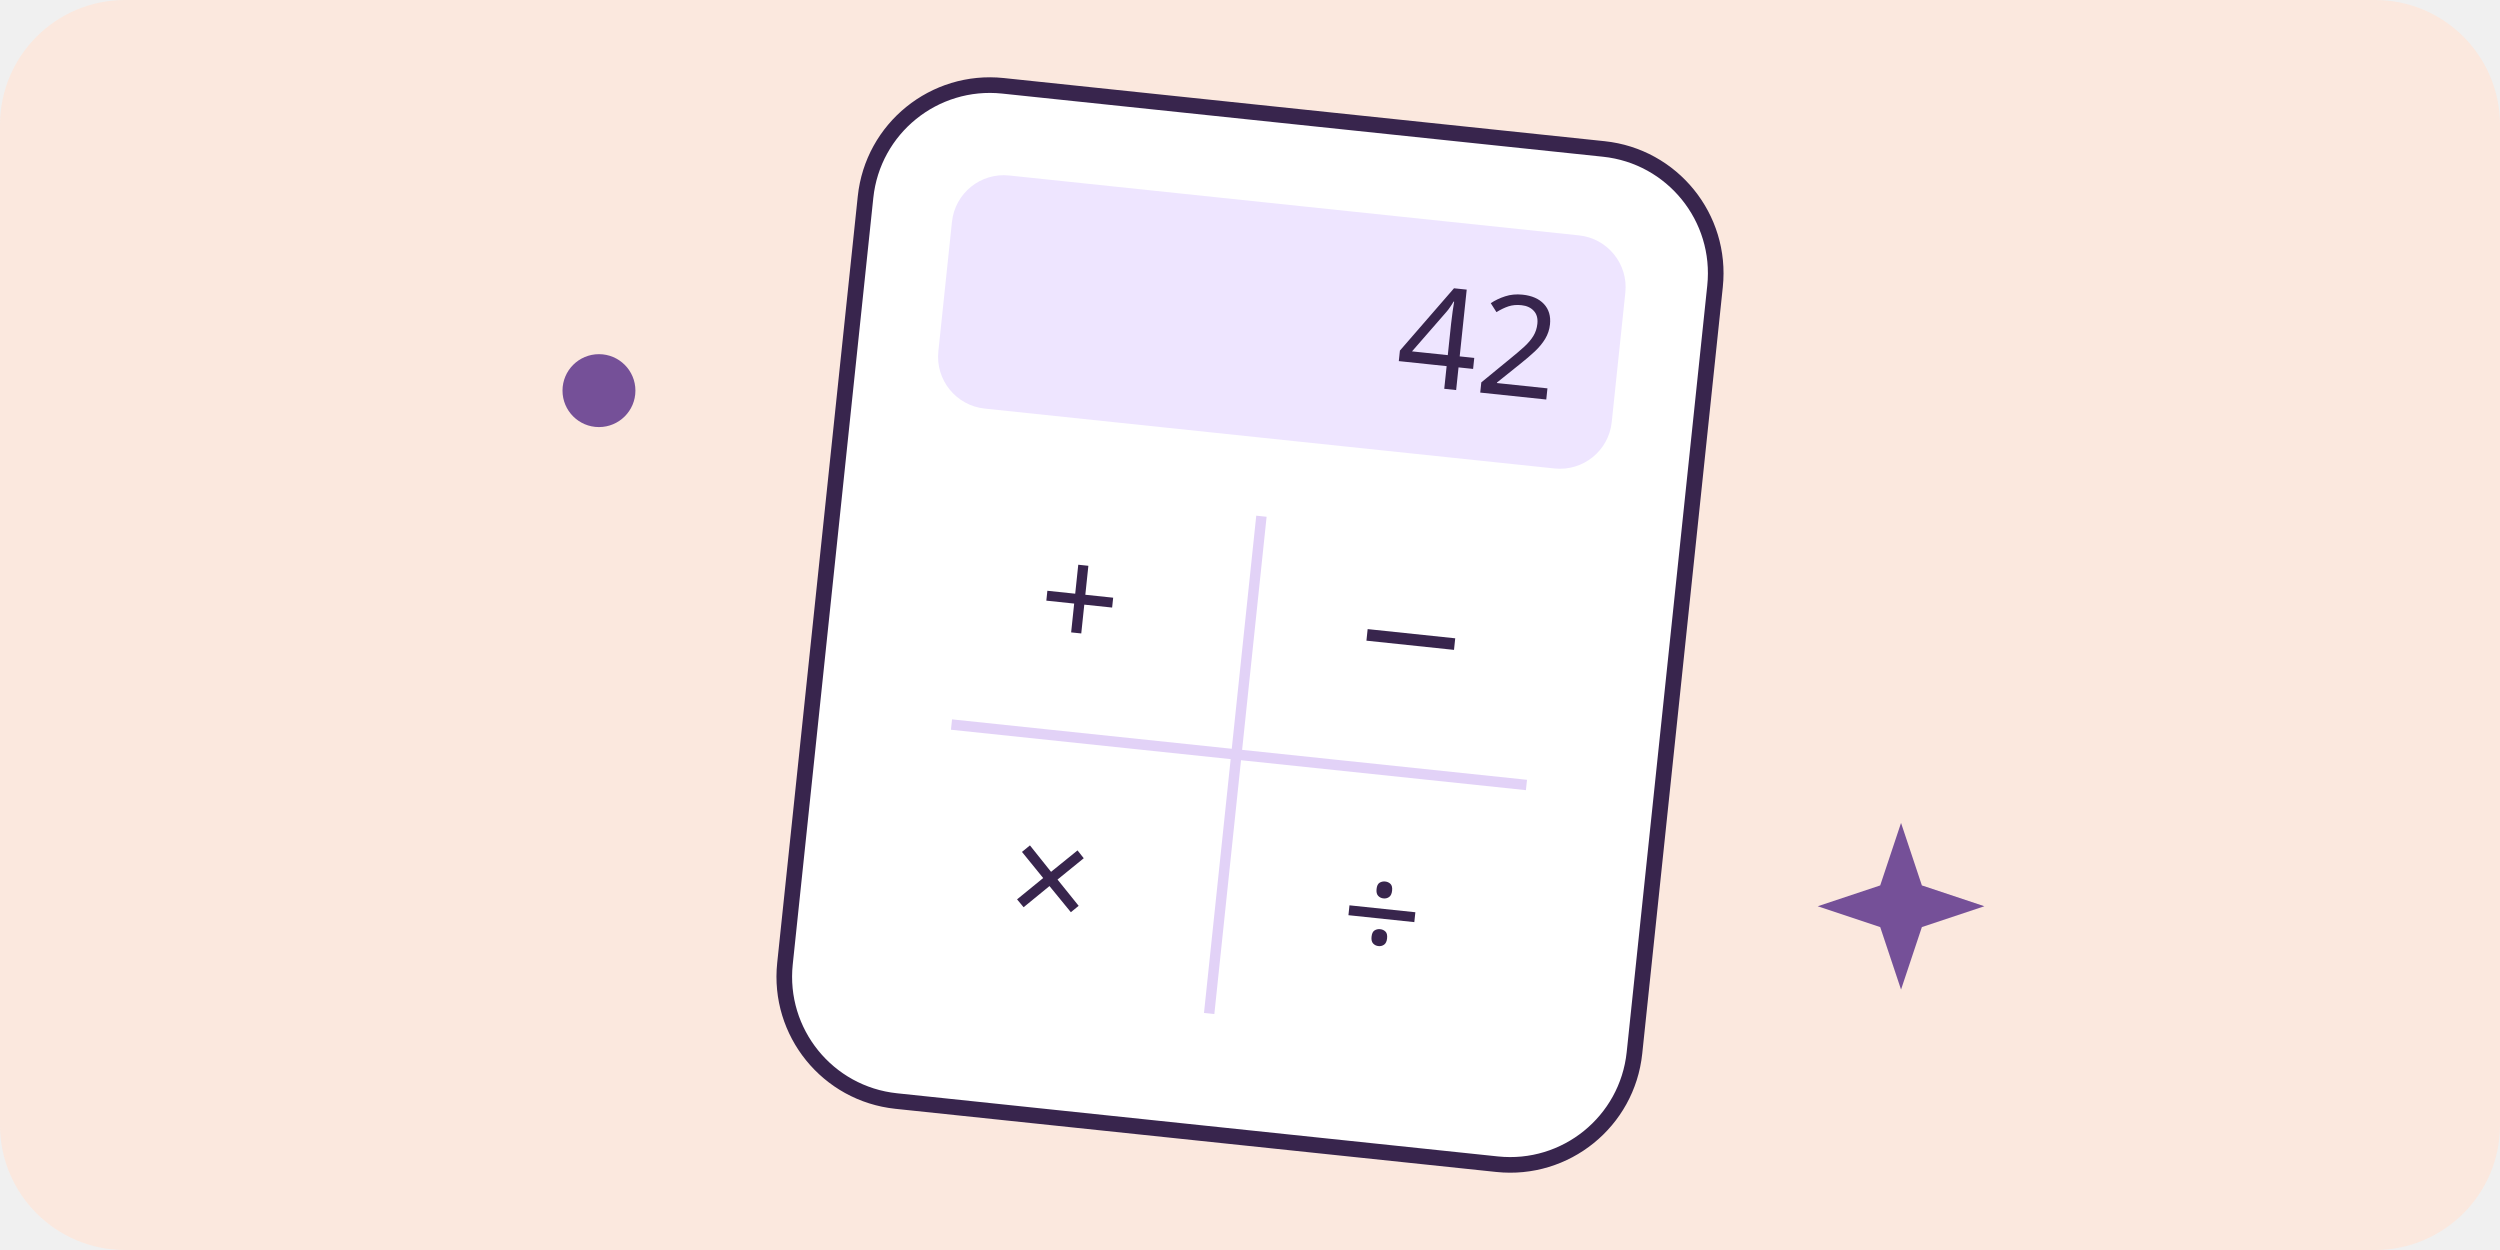
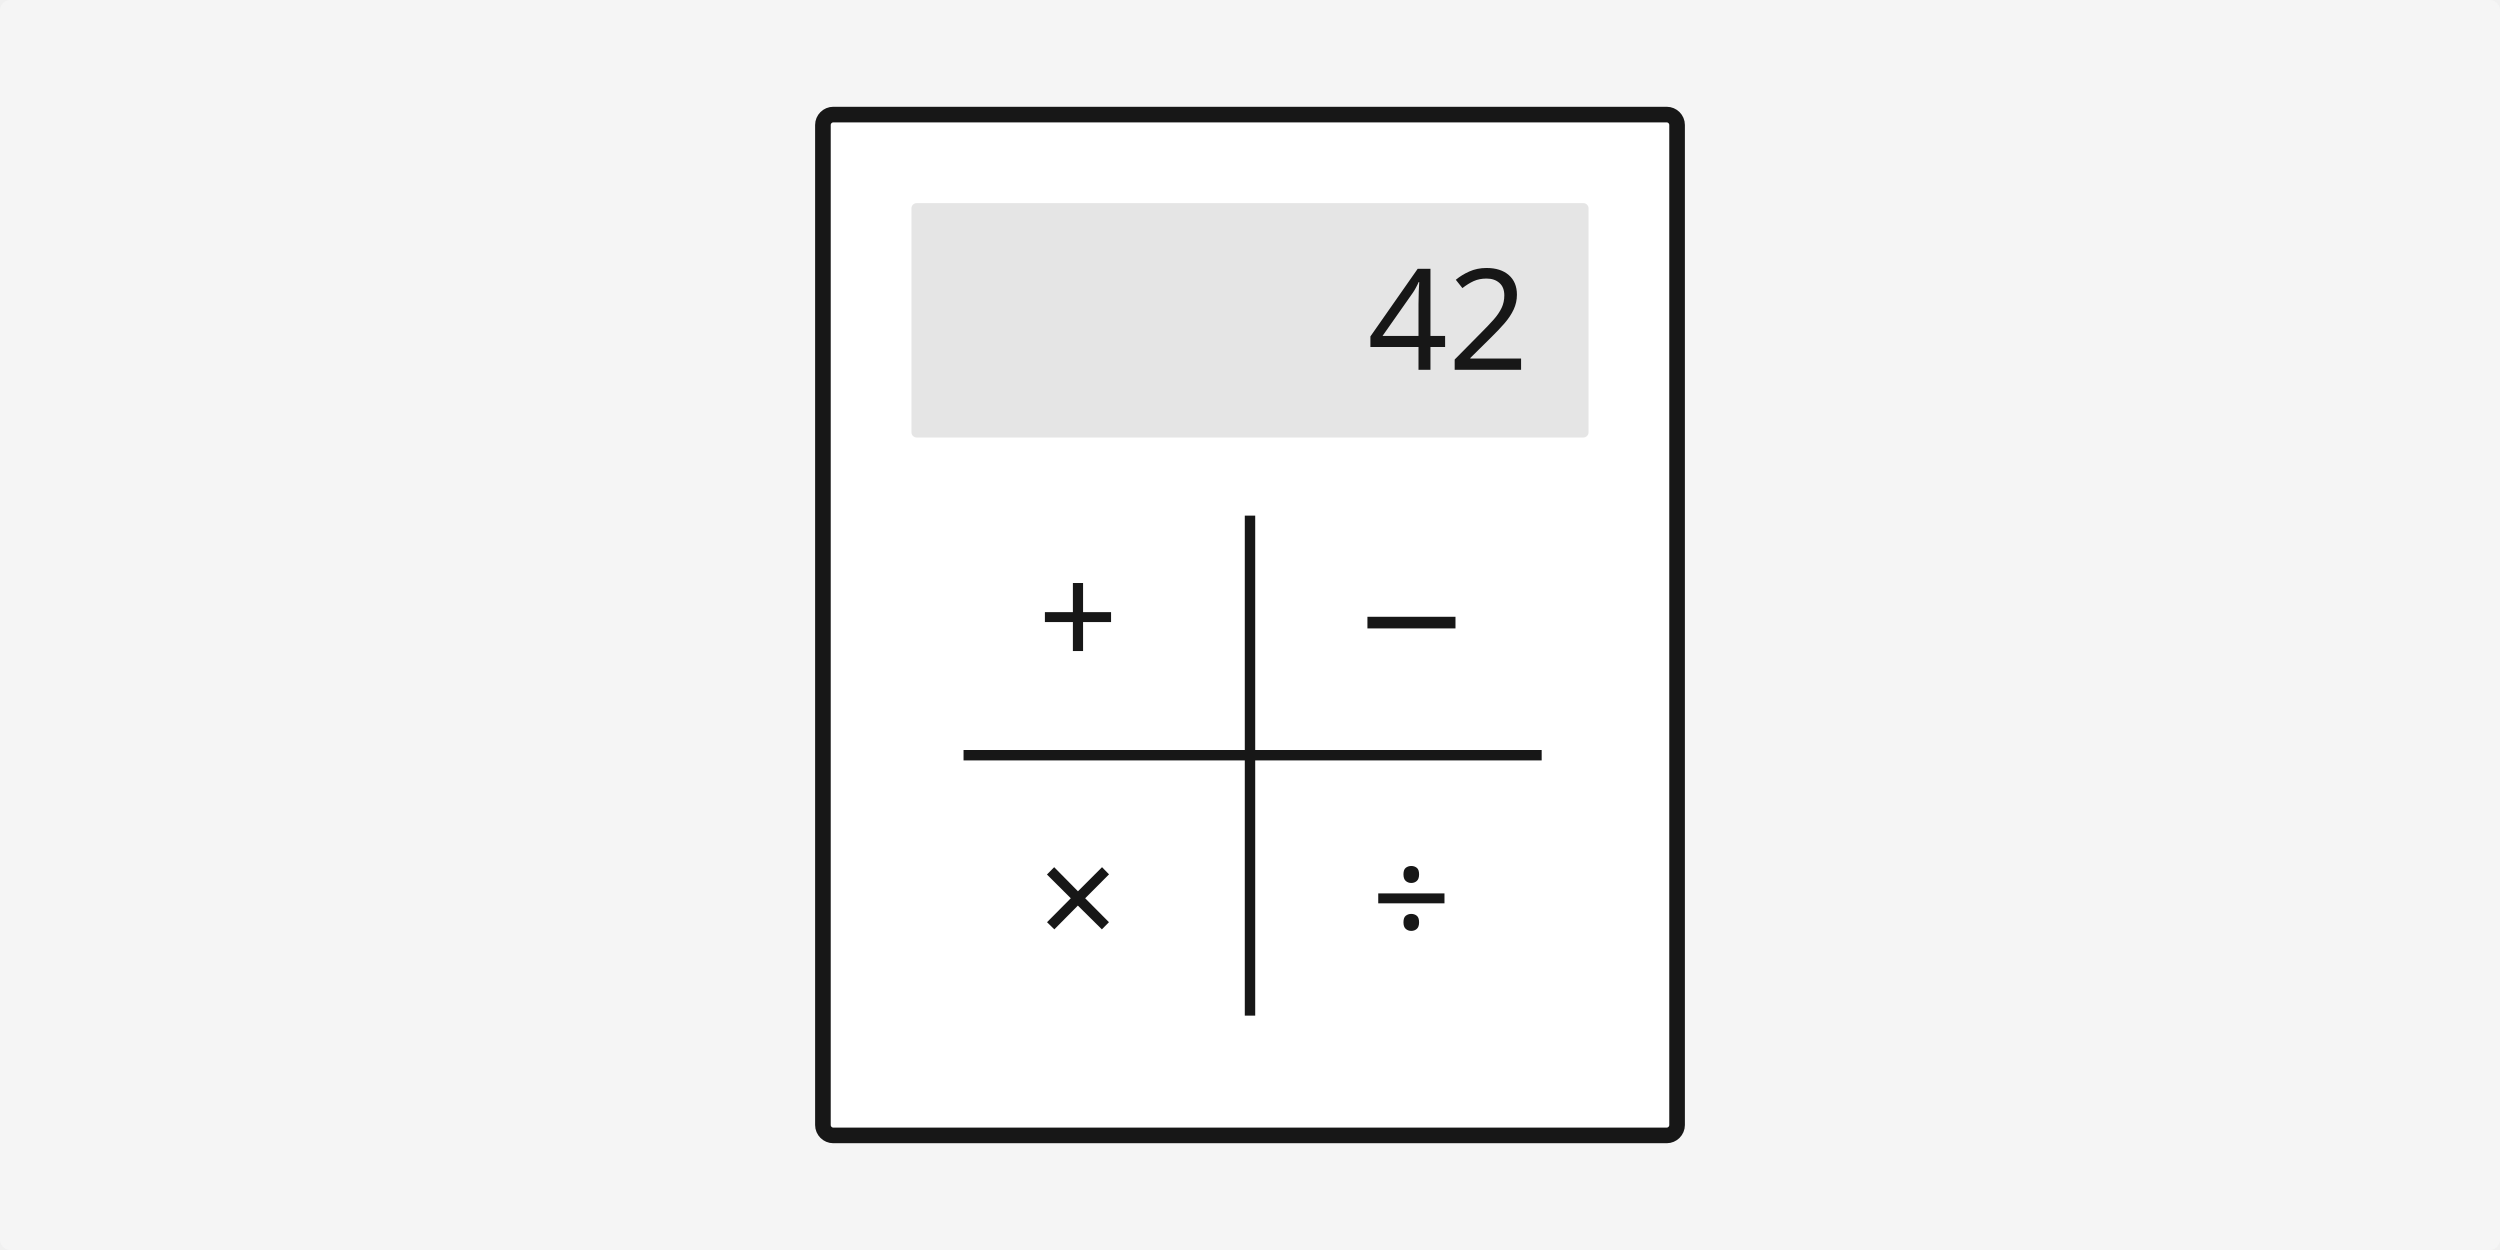
<svg xmlns="http://www.w3.org/2000/svg" viewBox="0 0 480 240">
-   <rect width="480" height="240" rx="24" fill="#fbe8de" />
-   <g transform="translate(158 22) rotate(6 82 98)">
-     <rect width="164" height="196" rx="24" fill="#fff" stroke="#38254d" stroke-width="3" />
-     <rect x="17" y="17" width="130" height="45" rx="10" fill="#eee5ff" />
-     <g fill="#38254d" font-family="Segoe UI, sans-serif" font-size="27" text-anchor="middle">
+   <rect width="480" height="240" rx="2" fill="#f5f5f5" />
+   <g transform="translate(158 22)">
+     <rect width="164" height="196" rx="2" fill="#fff" stroke="#171717" stroke-width="3" />
+     <rect x="17" y="17" width="130" height="45" rx="1" fill="#e5e5e5" />
+     <g fill="#171717" font-family="Segoe UI, sans-serif" font-size="27" text-anchor="middle">
      <text x="120" y="49">42</text>
      <text x="49" y="106">+</text>
      <text x="113" y="106">−</text>
      <text x="49" y="160">×</text>
      <text x="113" y="160">÷</text>
    </g>
-     <path d="M82 77v96M27 123h111" stroke="#e2d2f7" stroke-width="2" />
+     <path d="M82 77v96M27 123h111" stroke="#171717" stroke-width="2" />
  </g>
-   <circle cx="115" cy="75" r="7" fill="#755098" />
-   <path d="m365 158 4 12 12 4-12 4-4 12-4-12-12-4 12-4Z" fill="#755098" />
</svg>
